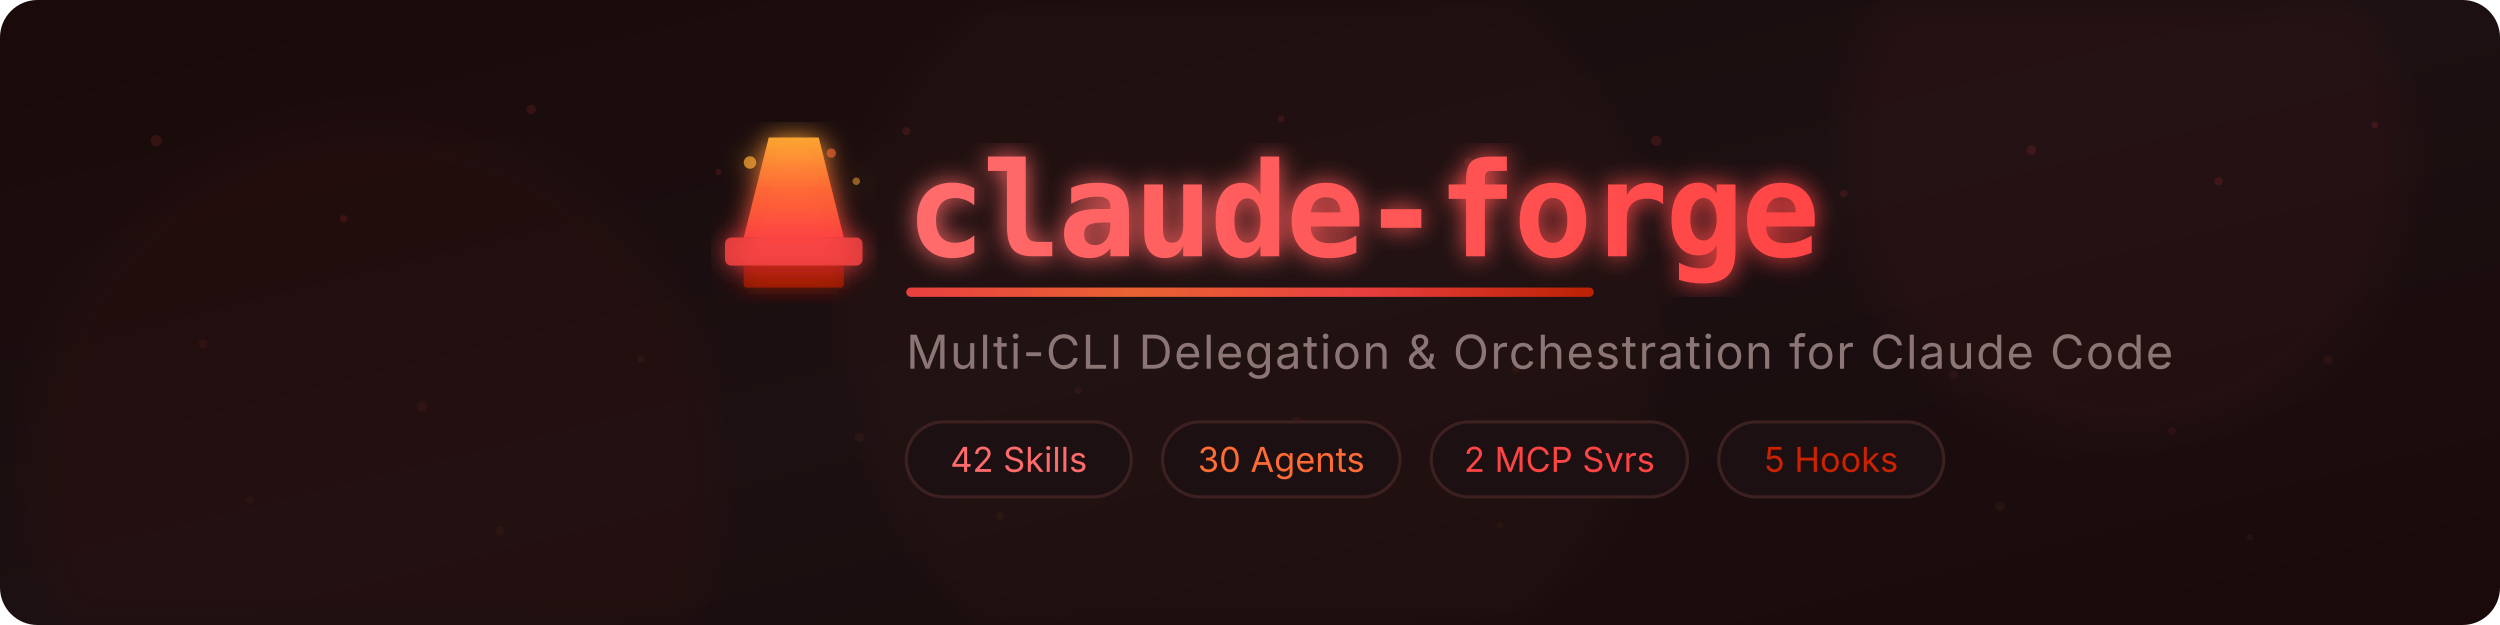
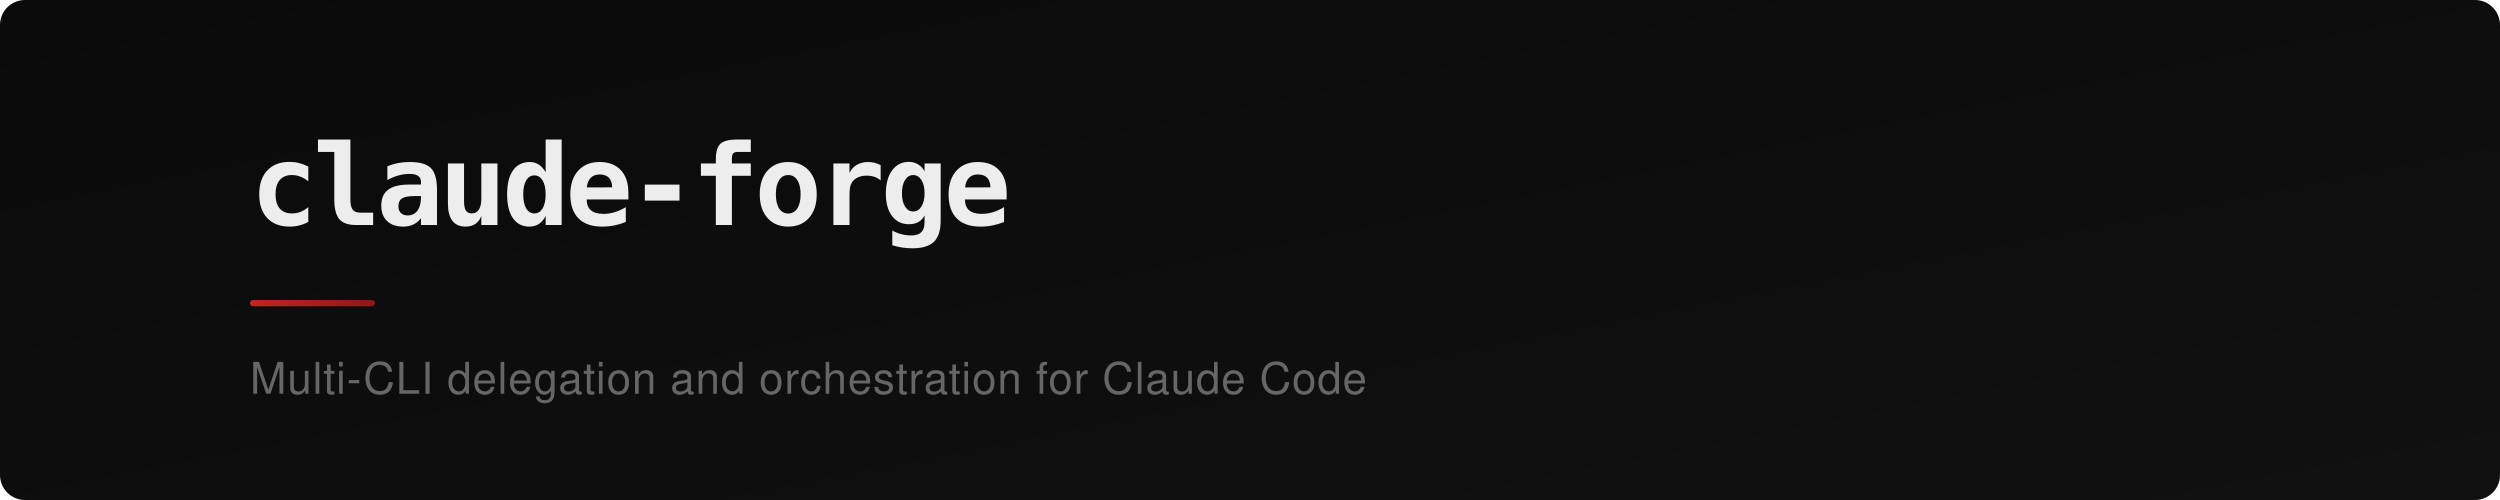
- <svg xmlns="http://www.w3.org/2000/svg" width="800" height="200" viewBox="0 0 800 200">
+ <svg xmlns="http://www.w3.org/2000/svg" width="800" height="160" viewBox="0 0 800 160">
  <defs>
    <linearGradient id="bg" x1="0%" y1="0%" x2="100%" y2="100%">
-       <stop offset="0%" style="stop-color:#1a0a0a" />
-       <stop offset="50%" style="stop-color:#1c1012" />
-       <stop offset="100%" style="stop-color:#1a0a0a" />
+       <stop offset="0%" style="stop-color:#0a0a0a" />
+       <stop offset="100%" style="stop-color:#111111" />
    </linearGradient>
    <linearGradient id="accent" x1="0%" y1="0%" x2="100%" y2="0%">
-       <stop offset="0%" style="stop-color:#ff4444" />
-       <stop offset="33%" style="stop-color:#ff6b35" />
-       <stop offset="66%" style="stop-color:#ff4444" />
-       <stop offset="100%" style="stop-color:#cc2200" />
+       <stop offset="0%" style="stop-color:#dc2626" />
+       <stop offset="100%" style="stop-color:#991b1b" />
    </linearGradient>
-     <linearGradient id="textGrad" x1="0%" y1="0%" x2="100%" y2="0%">
-       <stop offset="0%" style="stop-color:#ff6b6b" />
-       <stop offset="100%" style="stop-color:#ff4444" />
-     </linearGradient>
-     <linearGradient id="ember" x1="0%" y1="100%" x2="0%" y2="0%">
-       <stop offset="0%" style="stop-color:#ff4444" />
-       <stop offset="50%" style="stop-color:#ff6b35" />
-       <stop offset="100%" style="stop-color:#ffaa33" />
-     </linearGradient>
-     <filter id="glow">
-       <feGaussianBlur stdDeviation="4" result="blur" />
-       <feComposite in="SourceGraphic" in2="blur" operator="over" />
-     </filter>
-     <filter id="ember-glow">
-       <feGaussianBlur stdDeviation="6" />
-     </filter>
  </defs>
-   <rect width="800" height="200" fill="url(#bg)" rx="12" />
-   <g opacity="0.12" fill="#ff4444">
-     <circle cx="50" cy="45" r="1.8" />
-     <circle cx="110" cy="70" r="1.2" />
-     <circle cx="170" cy="35" r="1.5" />
-     <circle cx="230" cy="55" r="1.0" />
-     <circle cx="290" cy="42" r="1.3" />
-     <circle cx="350" cy="68" r="1.6" />
-     <circle cx="410" cy="38" r="1.1" />
-     <circle cx="470" cy="52" r="1.4" />
-     <circle cx="530" cy="45" r="1.7" />
-     <circle cx="590" cy="62" r="1.2" />
-     <circle cx="650" cy="48" r="1.5" />
-     <circle cx="710" cy="58" r="1.3" />
-     <circle cx="760" cy="40" r="1.1" />
-   </g>
-   <g opacity="0.06" fill="#ff6b35">
-     <circle cx="65" cy="110" r="1.4" />
-     <circle cx="135" cy="130" r="1.6" />
-     <circle cx="205" cy="115" r="1.2" />
-     <circle cx="275" cy="140" r="1.5" />
-     <circle cx="345" cy="125" r="1.1" />
-     <circle cx="415" cy="135" r="1.7" />
-     <circle cx="485" cy="118" r="1.3" />
-     <circle cx="555" cy="142" r="1.0" />
-     <circle cx="625" cy="120" r="1.5" />
-     <circle cx="695" cy="138" r="1.2" />
-     <circle cx="745" cy="115" r="1.4" />
-   </g>
-   <g opacity="0.04" fill="#ffaa33">
-     <circle cx="80" cy="160" r="1.2" />
-     <circle cx="160" cy="170" r="1.5" />
-     <circle cx="320" cy="165" r="1.3" />
-     <circle cx="480" cy="168" r="1.1" />
-     <circle cx="640" cy="162" r="1.6" />
-     <circle cx="720" cy="172" r="1.0" />
-   </g>
-   <circle cx="680" cy="50" r="90" fill="#ff4444" opacity="0.04" filter="url(#ember-glow)" />
-   <circle cx="120" cy="150" r="110" fill="#cc2200" opacity="0.04" filter="url(#ember-glow)" />
-   <circle cx="400" cy="100" r="130" fill="#ff6b35" opacity="0.025" filter="url(#ember-glow)" />
-   <g transform="translate(232, 44)" filter="url(#glow)">
-     <path d="M6 32 L14 0 L30 0 L38 32 Z" fill="url(#ember)" opacity="0.95" />
-     <rect x="0" y="32" width="44" height="9" rx="2" fill="#ff4444" opacity="0.8" />
-     <rect x="6" y="41" width="32" height="7" rx="1" fill="#cc2200" opacity="0.6" />
-     <circle cx="8" cy="8" r="2" fill="#ffaa33" opacity="0.7" />
-     <circle cx="34" cy="5" r="1.5" fill="#ff6b35" opacity="0.6" />
-     <circle cx="42" cy="14" r="1.2" fill="#ffaa33" opacity="0.5" />
-   </g>
-   <text x="290" y="82" font-family="'SF Mono', 'Fira Code', 'JetBrains Mono', monospace" font-size="42" font-weight="700" fill="url(#textGrad)" letter-spacing="-1" filter="url(#glow)">claude-forge</text>
-   <rect x="290" y="92" width="220" height="3" rx="1.5" fill="url(#accent)" opacity="0.9" />
-   <text x="290" y="118" font-family="'SF Pro Display', -apple-system, 'Segoe UI', sans-serif" font-size="15" fill="#8b7575" letter-spacing="0.5">Multi-CLI Delegation &amp; Orchestration for Claude Code</text>
-   <g transform="translate(290, 135)">
-     <rect x="0" y="0" width="72" height="24" rx="12" fill="#1c1012" stroke="#3d2020" stroke-width="1" />
-     <text x="36" y="16" text-anchor="middle" font-family="'SF Pro Text', sans-serif" font-size="11" fill="#ff6b6b">42 Skills</text>
-     <rect x="82" y="0" width="76" height="24" rx="12" fill="#1c1012" stroke="#3d2020" stroke-width="1" />
-     <text x="120" y="16" text-anchor="middle" font-family="'SF Pro Text', sans-serif" font-size="11" fill="#ff6b35">30 Agents</text>
-     <rect x="168" y="0" width="82" height="24" rx="12" fill="#1c1012" stroke="#3d2020" stroke-width="1" />
-     <text x="209" y="16" text-anchor="middle" font-family="'SF Pro Text', sans-serif" font-size="11" fill="#ff4444">2 MCP Svrs</text>
-     <rect x="260" y="0" width="72" height="24" rx="12" fill="#1c1012" stroke="#3d2020" stroke-width="1" />
-     <text x="296" y="16" text-anchor="middle" font-family="'SF Pro Text', sans-serif" font-size="11" fill="#cc2200">5 Hooks</text>
-   </g>
+   <rect width="800" height="160" fill="url(#bg)" rx="8" />
+   <rect x="80" y="96" width="40" height="2" rx="1" fill="url(#accent)" opacity="0.9" />
+   <text x="80" y="72" font-family="'SF Mono', 'Fira Code', 'JetBrains Mono', 'Cascadia Code', monospace" font-size="36" font-weight="600" fill="#ededed" letter-spacing="-1.5">claude-forge</text>
+   <text x="80" y="126" font-family="-apple-system, 'Segoe UI', Helvetica, Arial, sans-serif" font-size="14" fill="#666666" letter-spacing="0.3">Multi-CLI delegation and orchestration for Claude Code</text>
</svg>
